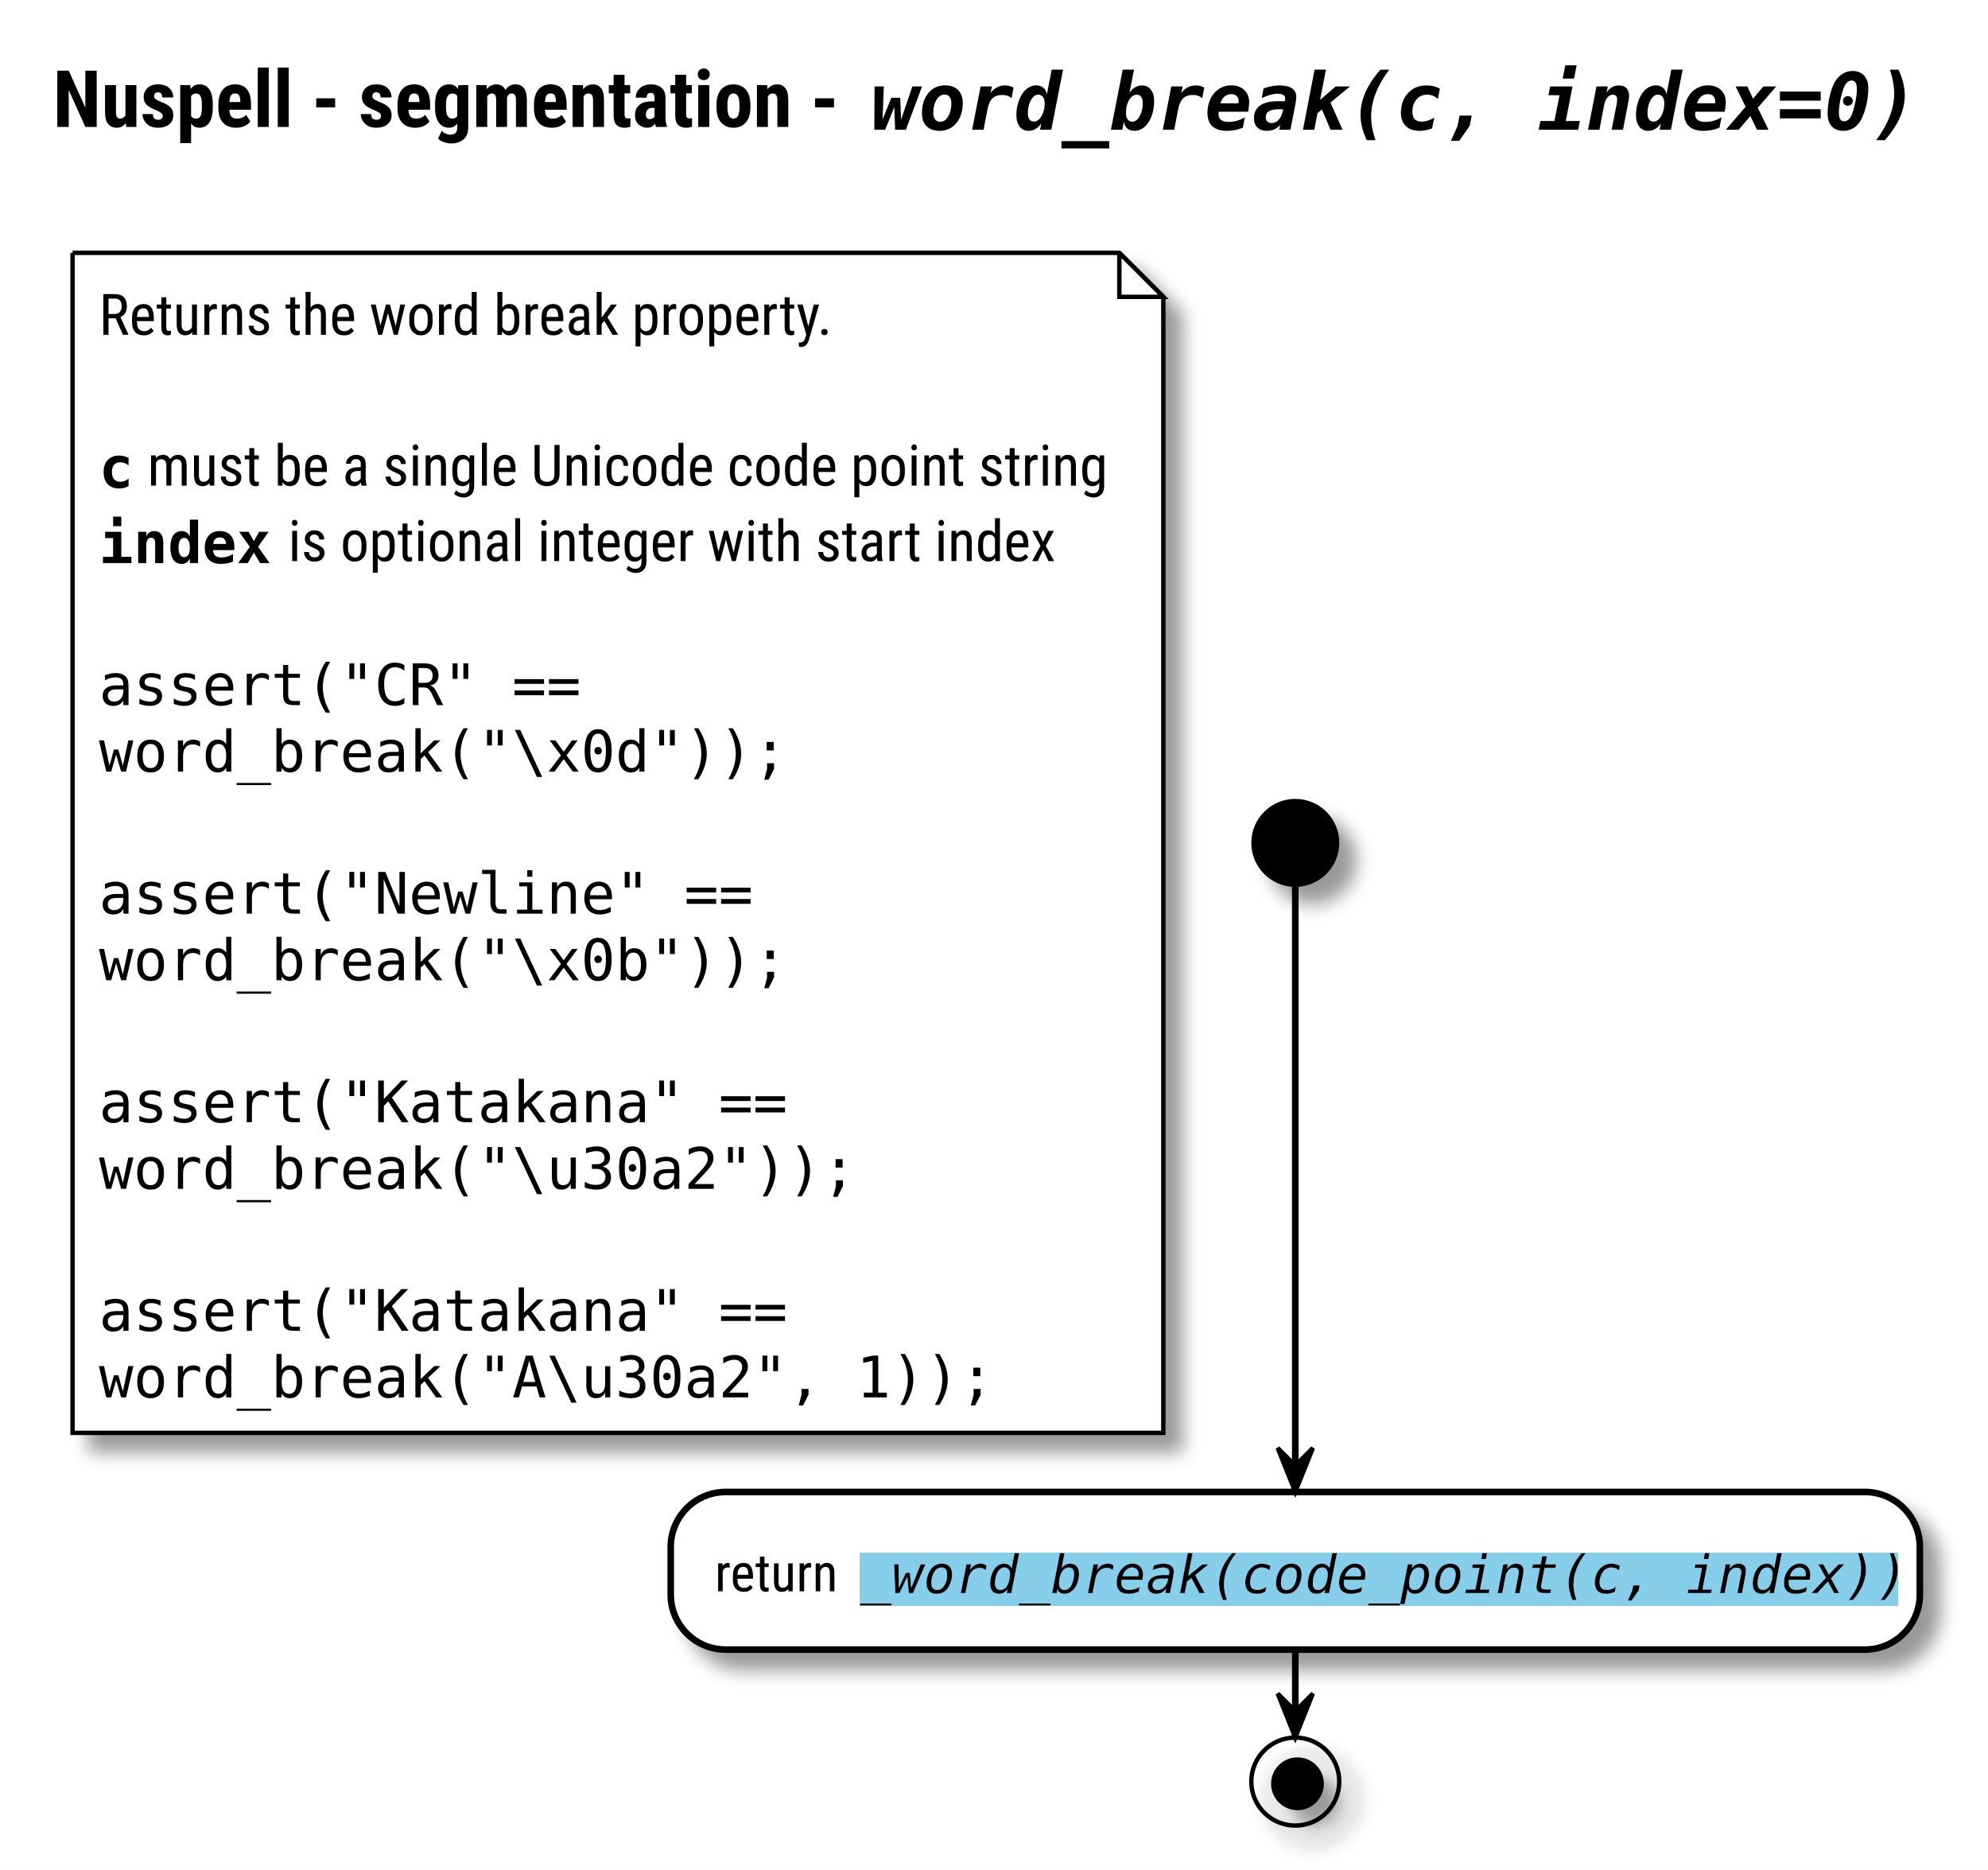
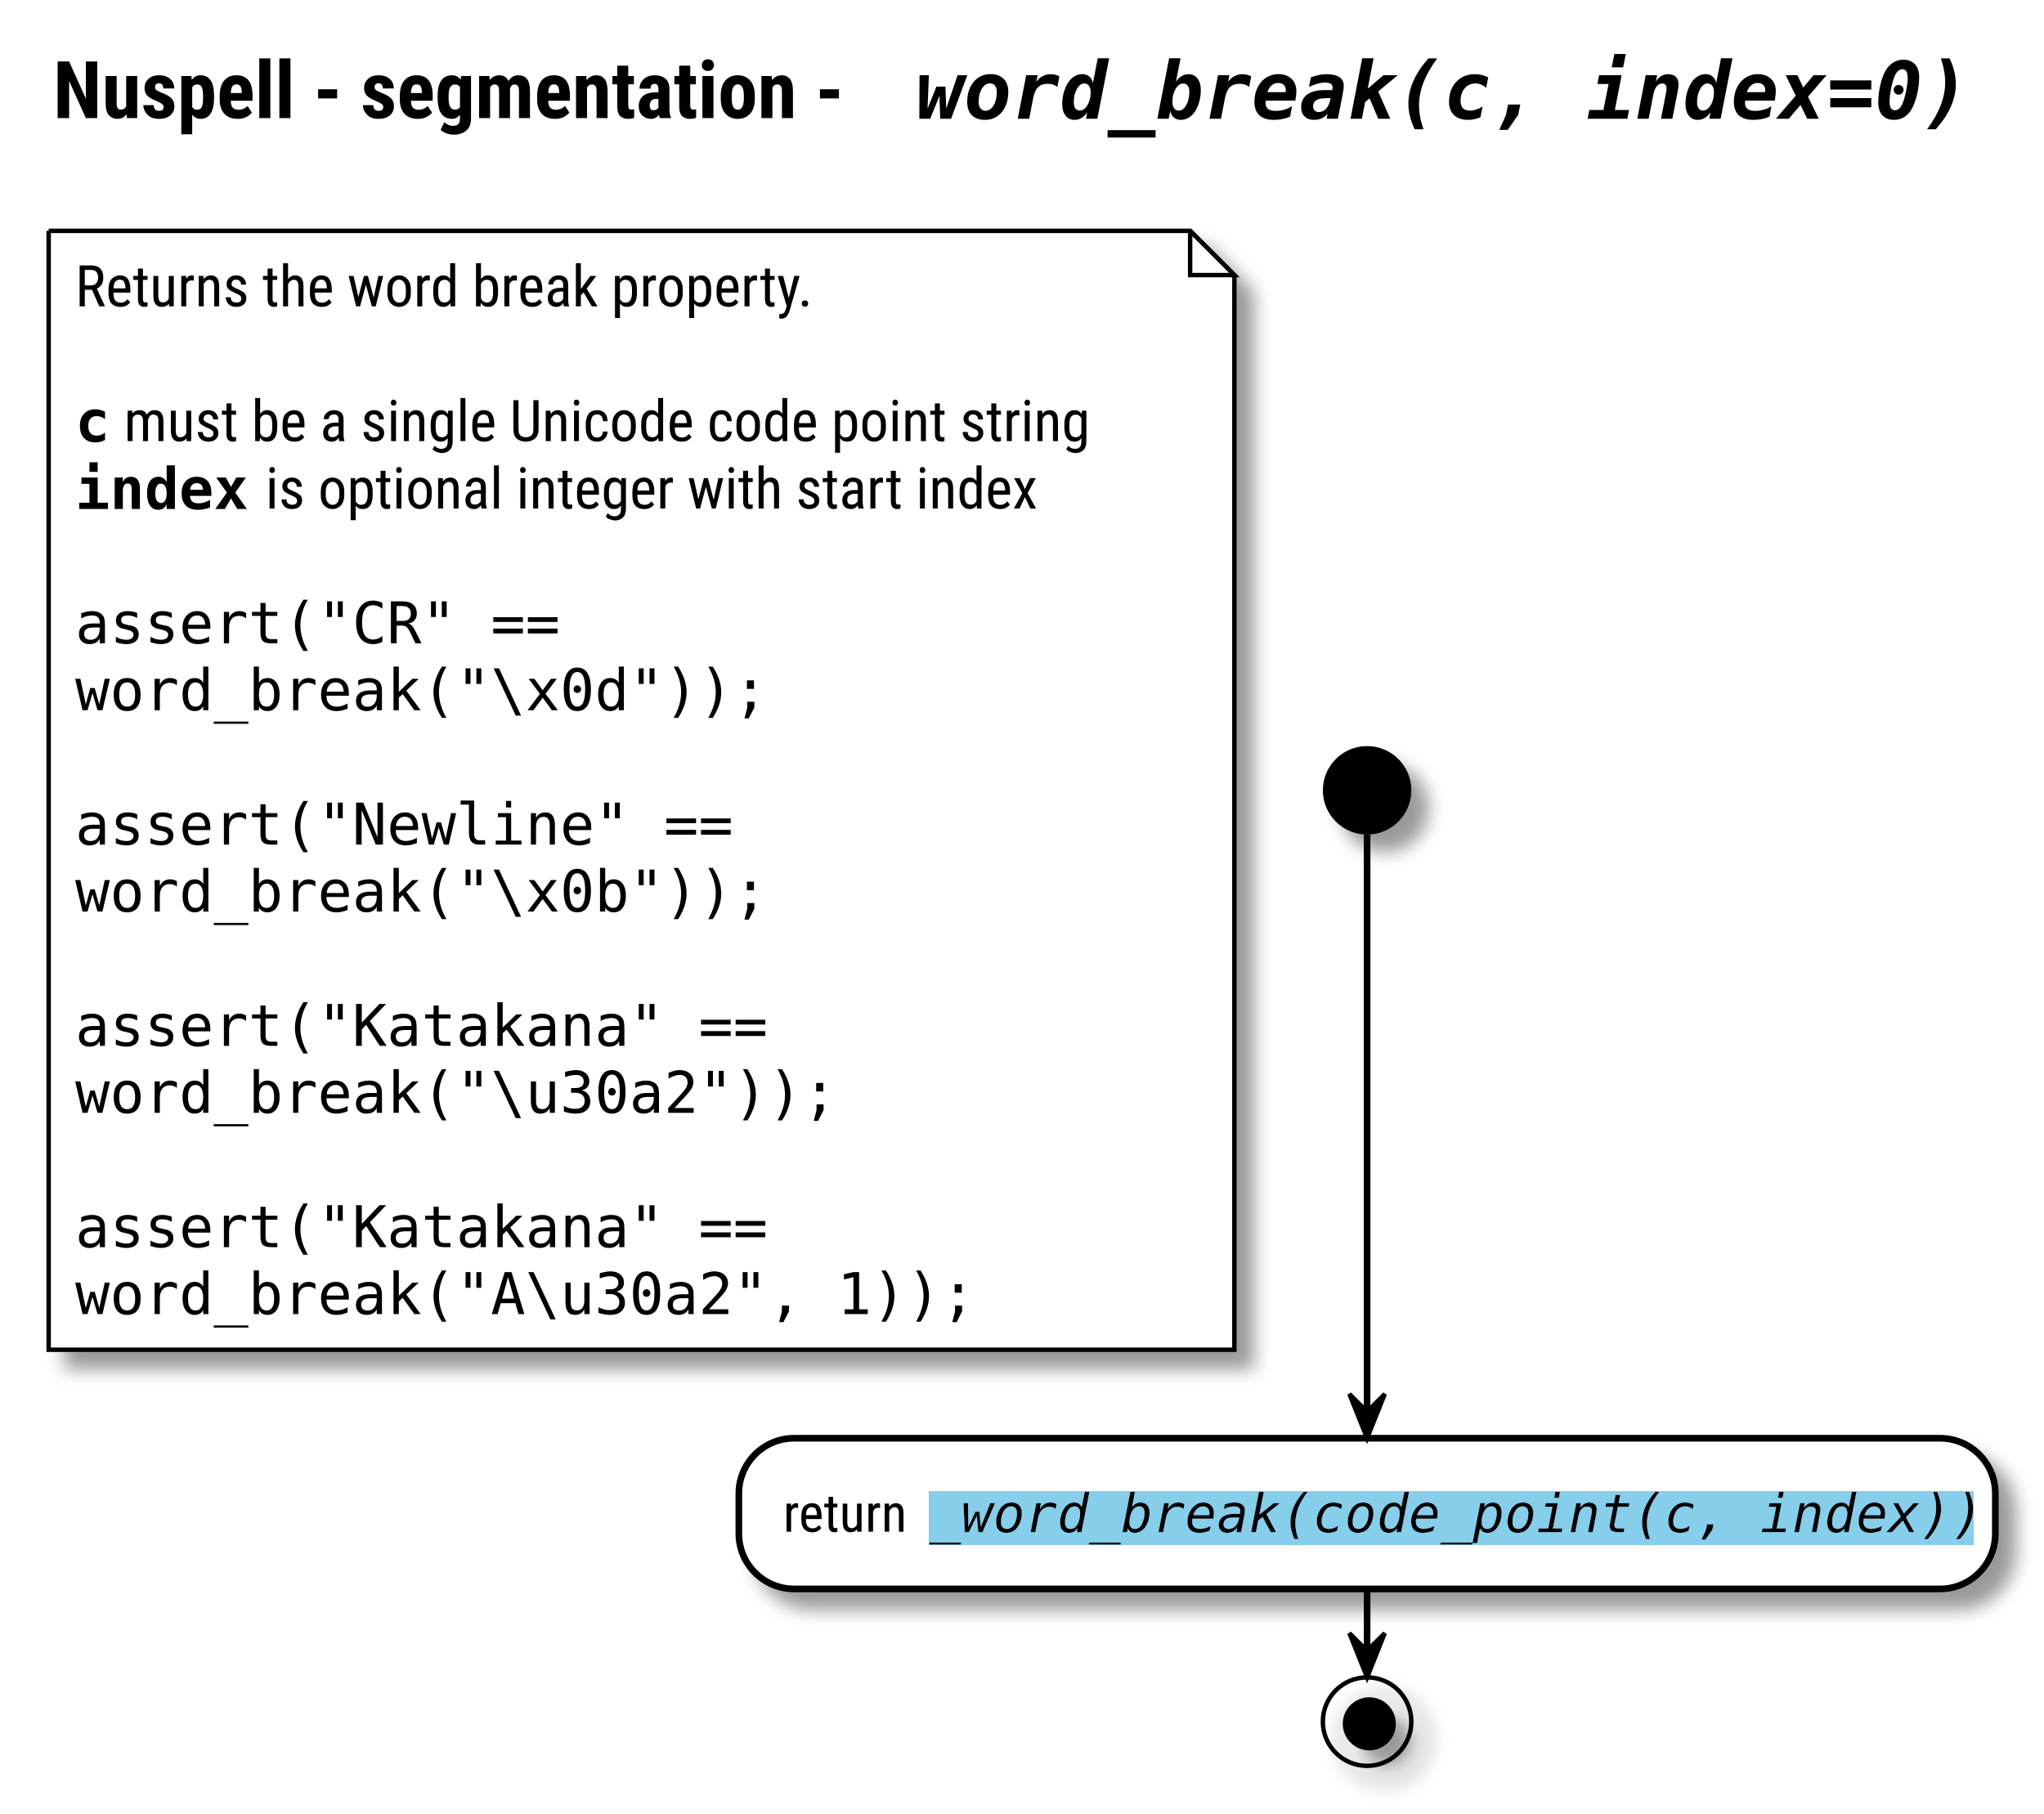
- <svg xmlns="http://www.w3.org/2000/svg" contentScriptType="application/ecmascript" contentStyleType="text/css" height="425px" preserveAspectRatio="none" style="width:452px;height:425px;" version="1.1" viewBox="0 0 452 425" width="452px" zoomAndPan="magnify">
+ <svg xmlns="http://www.w3.org/2000/svg" contentScriptType="application/ecmascript" contentStyleType="text/css" height="410px" preserveAspectRatio="none" style="width:462px;height:410px;" version="1.1" viewBox="0 0 462 410" width="462px" zoomAndPan="magnify">
  <defs>
-     <linearGradient id="g1aovigayl3heb0" x1="0%" x2="100%" y1="50%" y2="50%">
+     <linearGradient id="gemedp6f2w7rs0" x1="0%" x2="100%" y1="50%" y2="50%">
      <stop offset="0%" stop-color="#FFFFFF" />
      <stop offset="100%" stop-color="#FFFFFF" />
    </linearGradient>
-     <filter height="300%" id="f1aovigayl3heb" width="300%" x="-1" y="-1">
+     <filter height="300%" id="femedp6f2w7rs" width="300%" x="-1" y="-1">
      <feGaussianBlur result="blurOut" stdDeviation="2.0" />
      <feColorMatrix in="blurOut" result="blurOut2" type="matrix" values="0 0 0 0 0 0 0 0 0 0 0 0 0 0 0 0 0 0 .4 0" />
      <feOffset dx="4.0" dy="4.0" in="blurOut2" result="blurOut3" />
      <feBlend in="SourceGraphic" in2="blurOut3" mode="normal" />
    </filter>
-     <filter height="1" id="b1aovigayl3heb0" width="1" x="0" y="0">
+     <filter height="1" id="bemedp6f2w7rs0" width="1" x="0" y="0">
      <feFlood flood-color="#87CEEB" result="flood" />
      <feComposite in="SourceGraphic" in2="flood" operator="over" />
    </filter>
  </defs>
  <g>
-     <rect fill="url(#g1aovigayl3heb0)" height="425" style="stroke: none; stroke-width: 1.0;" width="452" x="0" y="0" />
-     <text fill="#000000" font-family="Roboto Condensed" font-size="18" font-weight="bold" lengthAdjust="spacingAndGlyphs" textLength="182" x="12" y="28.861">Nuspell - segmentation -</text>
-     <text fill="#000000" font-family="monospace" font-size="18" font-style="italic" font-weight="bold" lengthAdjust="spacingAndGlyphs" textLength="242" x="198" y="29.494">word_break(c, index=0)</text>
-     <text fill="#000000" font-family="Roboto Condensed" font-size="18" font-weight="bold" lengthAdjust="spacingAndGlyphs" textLength="0" x="228" y="52.601" />
-     <path d="M16.5,57.478 L16.5,325.701 L264.5,325.701 L264.5,67.478 L254.5,57.478 L16.5,57.478 " fill="#FFFFFF" filter="url(#f1aovigayl3heb)" style="stroke: #000000; stroke-width: 1.0;" />
-     <path d="M254.5,57.478 L254.5,67.478 L264.5,67.478 L254.5,57.478 " fill="#FFFFFF" style="stroke: #000000; stroke-width: 1.0;" />
-     <text fill="#000000" font-family="Roboto Condensed" font-size="13" lengthAdjust="spacingAndGlyphs" textLength="165" x="22.5" y="76.101">Returns the word break property.</text>
-     <text fill="#000000" font-family="Roboto Condensed" font-size="13" lengthAdjust="spacingAndGlyphs" textLength="0" x="25.5" y="93.246" />
-     <text fill="#000000" font-family="monospace" font-size="13" font-weight="bold" lengthAdjust="spacingAndGlyphs" textLength="8" x="22.5" y="110.848">c</text>
-     <text fill="#000000" font-family="Roboto Condensed" font-size="13" lengthAdjust="spacingAndGlyphs" textLength="216" x="33.5" y="110.391">must be a single Unicode code point string</text>
-     <text fill="#000000" font-family="monospace" font-size="13" font-weight="bold" lengthAdjust="spacingAndGlyphs" textLength="40" x="22.5" y="127.993">index</text>
-     <text fill="#000000" font-family="Roboto Condensed" font-size="13" lengthAdjust="spacingAndGlyphs" textLength="173" x="65.5" y="127.536">is optional integer with start index</text>
-     <text fill="#000000" font-family="Roboto Condensed" font-size="13" lengthAdjust="spacingAndGlyphs" textLength="0" x="25.5" y="144.681" />
-     <text fill="#000000" font-family="monospace" font-size="13" lengthAdjust="spacingAndGlyphs" textLength="112" x="22.5" y="160.27">assert("CR" ==</text>
-     <text fill="#000000" font-family="monospace" font-size="13" lengthAdjust="spacingAndGlyphs" textLength="160" x="22.5" y="175.403">word_break("\x0d"));</text>
-     <text fill="#000000" font-family="Roboto Condensed" font-size="13" lengthAdjust="spacingAndGlyphs" textLength="0" x="25.5" y="192.091" />
-     <text fill="#000000" font-family="monospace" font-size="13" lengthAdjust="spacingAndGlyphs" textLength="152" x="22.5" y="207.681">assert("Newline" ==</text>
-     <text fill="#000000" font-family="monospace" font-size="13" lengthAdjust="spacingAndGlyphs" textLength="160" x="22.5" y="222.814">word_break("\x0b"));</text>
-     <text fill="#000000" font-family="Roboto Condensed" font-size="13" lengthAdjust="spacingAndGlyphs" textLength="0" x="25.5" y="239.502" />
-     <text fill="#000000" font-family="monospace" font-size="13" lengthAdjust="spacingAndGlyphs" textLength="160" x="22.5" y="255.092">assert("Katakana" ==</text>
-     <text fill="#000000" font-family="monospace" font-size="13" lengthAdjust="spacingAndGlyphs" textLength="176" x="22.5" y="270.225">word_break("\u30a2"));</text>
-     <text fill="#000000" font-family="Roboto Condensed" font-size="13" lengthAdjust="spacingAndGlyphs" textLength="0" x="25.5" y="286.913" />
-     <text fill="#000000" font-family="monospace" font-size="13" lengthAdjust="spacingAndGlyphs" textLength="160" x="22.5" y="302.502">assert("Katakana" ==</text>
-     <text fill="#000000" font-family="monospace" font-size="13" lengthAdjust="spacingAndGlyphs" textLength="208" x="22.5" y="317.635">word_break("A\u30a2", 1));</text>
-     <ellipse cx="294.5" cy="191.59" fill="#000000" filter="url(#f1aovigayl3heb)" rx="10" ry="10" style="stroke: none; stroke-width: 1.0;" />
-     <rect fill="#FFFFFF" filter="url(#f1aovigayl3heb)" height="35.826" rx="12.5" ry="12.5" style="stroke: #000000; stroke-width: 1.5;" width="284" x="152.5" y="339.135" />
-     <text fill="#000000" font-family="Roboto Condensed" font-size="12" lengthAdjust="spacingAndGlyphs" textLength="30" x="162.5" y="361.709">return</text>
-     <text fill="#000000" filter="url(#b1aovigayl3heb0)" font-family="monospace" font-size="12" font-style="italic" lengthAdjust="spacingAndGlyphs" textLength="231" x="195.5" y="362.131">_word_break(code_point(c, index))</text>
-     <ellipse cx="294.5" cy="404.961" fill="none" filter="url(#f1aovigayl3heb)" rx="10" ry="10" style="stroke: #000000; stroke-width: 1.0;" />
-     <ellipse cx="295" cy="405.461" fill="#000000" filter="url(#f1aovigayl3heb)" rx="6" ry="6" style="stroke: none; stroke-width: 1.0;" />
-     <line style="stroke: #000000; stroke-width: 1.5;" x1="294.5" x2="294.5" y1="201.59" y2="339.135" />
-     <polygon fill="#000000" points="290.5,329.135,294.5,339.135,298.5,329.135,294.5,333.135" style="stroke: #000000; stroke-width: 1.0;" />
-     <line style="stroke: #000000; stroke-width: 1.5;" x1="294.5" x2="294.5" y1="374.961" y2="394.961" />
-     <polygon fill="#000000" points="290.5,384.961,294.5,394.961,298.5,384.961,294.5,388.961" style="stroke: #000000; stroke-width: 1.0;" />
+     <rect fill="url(#gemedp6f2w7rs0)" height="410" style="stroke: none; stroke-width: 1.0;" width="462" x="0" y="0" />
+     <text fill="#000000" font-family="Roboto Condensed" font-size="18" font-weight="bold" lengthAdjust="spacingAndGlyphs" textLength="191" x="12" y="26.699">Nuspell - segmentation -</text>
+     <text fill="#000000" font-family="monospace" font-size="18" font-style="italic" font-weight="bold" lengthAdjust="spacingAndGlyphs" textLength="242" x="207" y="26.849">word_break(c, index=0)</text>
+     <text fill="#000000" font-family="Roboto Condensed" font-size="18" font-weight="bold" lengthAdjust="spacingAndGlyphs" textLength="0" x="232.5" y="47.793" />
+     <path d="M11,52.188 L11,305.125 L279,305.125 L279,62.188 L269,52.188 L11,52.188 " fill="#FFFFFF" filter="url(#femedp6f2w7rs)" style="stroke: #000000; stroke-width: 1.0;" />
+     <path d="M269,52.188 L269,62.188 L279,62.188 L269,52.188 " fill="#FFFFFF" style="stroke: #000000; stroke-width: 1.0;" />
+     <text fill="#000000" font-family="Roboto Condensed" font-size="13" lengthAdjust="spacingAndGlyphs" textLength="177" x="17" y="69.248">Returns the word break property.</text>
+     <text fill="#000000" font-family="Roboto Condensed" font-size="13" lengthAdjust="spacingAndGlyphs" textLength="0" x="20" y="84.482" />
+     <text fill="#000000" font-family="monospace" font-size="13" font-weight="bold" lengthAdjust="spacingAndGlyphs" textLength="8" x="17" y="99.825">c</text>
+     <text fill="#000000" font-family="Roboto Condensed" font-size="13" lengthAdjust="spacingAndGlyphs" textLength="236" x="28" y="99.717">must be a single Unicode code point string</text>
+     <text fill="#000000" font-family="monospace" font-size="13" font-weight="bold" lengthAdjust="spacingAndGlyphs" textLength="40" x="17" y="115.059">index</text>
+     <text fill="#000000" font-family="Roboto Condensed" font-size="13" lengthAdjust="spacingAndGlyphs" textLength="185" x="60" y="114.951">is optional integer with start index</text>
+     <text fill="#000000" font-family="Roboto Condensed" font-size="13" lengthAdjust="spacingAndGlyphs" textLength="0" x="20" y="130.185" />
+     <text fill="#000000" font-family="monospace" font-size="13" lengthAdjust="spacingAndGlyphs" textLength="112" x="17" y="145.426">assert("CR" ==</text>
+     <text fill="#000000" font-family="monospace" font-size="13" lengthAdjust="spacingAndGlyphs" textLength="160" x="17" y="160.559">word_break("\x0d"));</text>
+     <text fill="#000000" font-family="Roboto Condensed" font-size="13" lengthAdjust="spacingAndGlyphs" textLength="0" x="20" y="175.685" />
+     <text fill="#000000" font-family="monospace" font-size="13" lengthAdjust="spacingAndGlyphs" textLength="152" x="17" y="190.926">assert("Newline" ==</text>
+     <text fill="#000000" font-family="monospace" font-size="13" lengthAdjust="spacingAndGlyphs" textLength="160" x="17" y="206.059">word_break("\x0b"));</text>
+     <text fill="#000000" font-family="Roboto Condensed" font-size="13" lengthAdjust="spacingAndGlyphs" textLength="0" x="20" y="221.185" />
+     <text fill="#000000" font-family="monospace" font-size="13" lengthAdjust="spacingAndGlyphs" textLength="160" x="17" y="236.426">assert("Katakana" ==</text>
+     <text fill="#000000" font-family="monospace" font-size="13" lengthAdjust="spacingAndGlyphs" textLength="176" x="17" y="251.559">word_break("\u30a2"));</text>
+     <text fill="#000000" font-family="Roboto Condensed" font-size="13" lengthAdjust="spacingAndGlyphs" textLength="0" x="20" y="266.685" />
+     <text fill="#000000" font-family="monospace" font-size="13" lengthAdjust="spacingAndGlyphs" textLength="160" x="17" y="281.926">assert("Katakana" ==</text>
+     <text fill="#000000" font-family="monospace" font-size="13" lengthAdjust="spacingAndGlyphs" textLength="208" x="17" y="297.059">word_break("A\u30a2", 1));</text>
+     <ellipse cx="309" cy="178.656" fill="#000000" filter="url(#femedp6f2w7rs)" rx="10" ry="10" style="stroke: none; stroke-width: 1.0;" />
+     <rect fill="#FFFFFF" filter="url(#femedp6f2w7rs)" height="34.062" rx="12.5" ry="12.5" style="stroke: #000000; stroke-width: 1.5;" width="284" x="167" y="325.125" />
+     <text fill="#000000" font-family="Roboto Condensed" font-size="12" lengthAdjust="spacingAndGlyphs" textLength="30" x="177" y="346.258">return</text>
+     <text fill="#000000" filter="url(#bemedp6f2w7rs0)" font-family="monospace" font-size="12" font-style="italic" lengthAdjust="spacingAndGlyphs" textLength="231" x="210" y="346.357">_word_break(code_point(c, index))</text>
+     <ellipse cx="309" cy="389.188" fill="none" filter="url(#femedp6f2w7rs)" rx="10" ry="10" style="stroke: #000000; stroke-width: 1.0;" />
+     <ellipse cx="309.5" cy="389.688" fill="#000000" filter="url(#femedp6f2w7rs)" rx="6" ry="6" style="stroke: none; stroke-width: 1.0;" />
+     <line style="stroke: #000000; stroke-width: 1.5;" x1="309" x2="309" y1="188.656" y2="325.125" />
+     <polygon fill="#000000" points="305,315.125,309,325.125,313,315.125,309,319.125" style="stroke: #000000; stroke-width: 1.0;" />
+     <line style="stroke: #000000; stroke-width: 1.5;" x1="309" x2="309" y1="359.188" y2="379.188" />
+     <polygon fill="#000000" points="305,369.188,309,379.188,313,369.188,309,373.188" style="stroke: #000000; stroke-width: 1.0;" />
  </g>
</svg>
